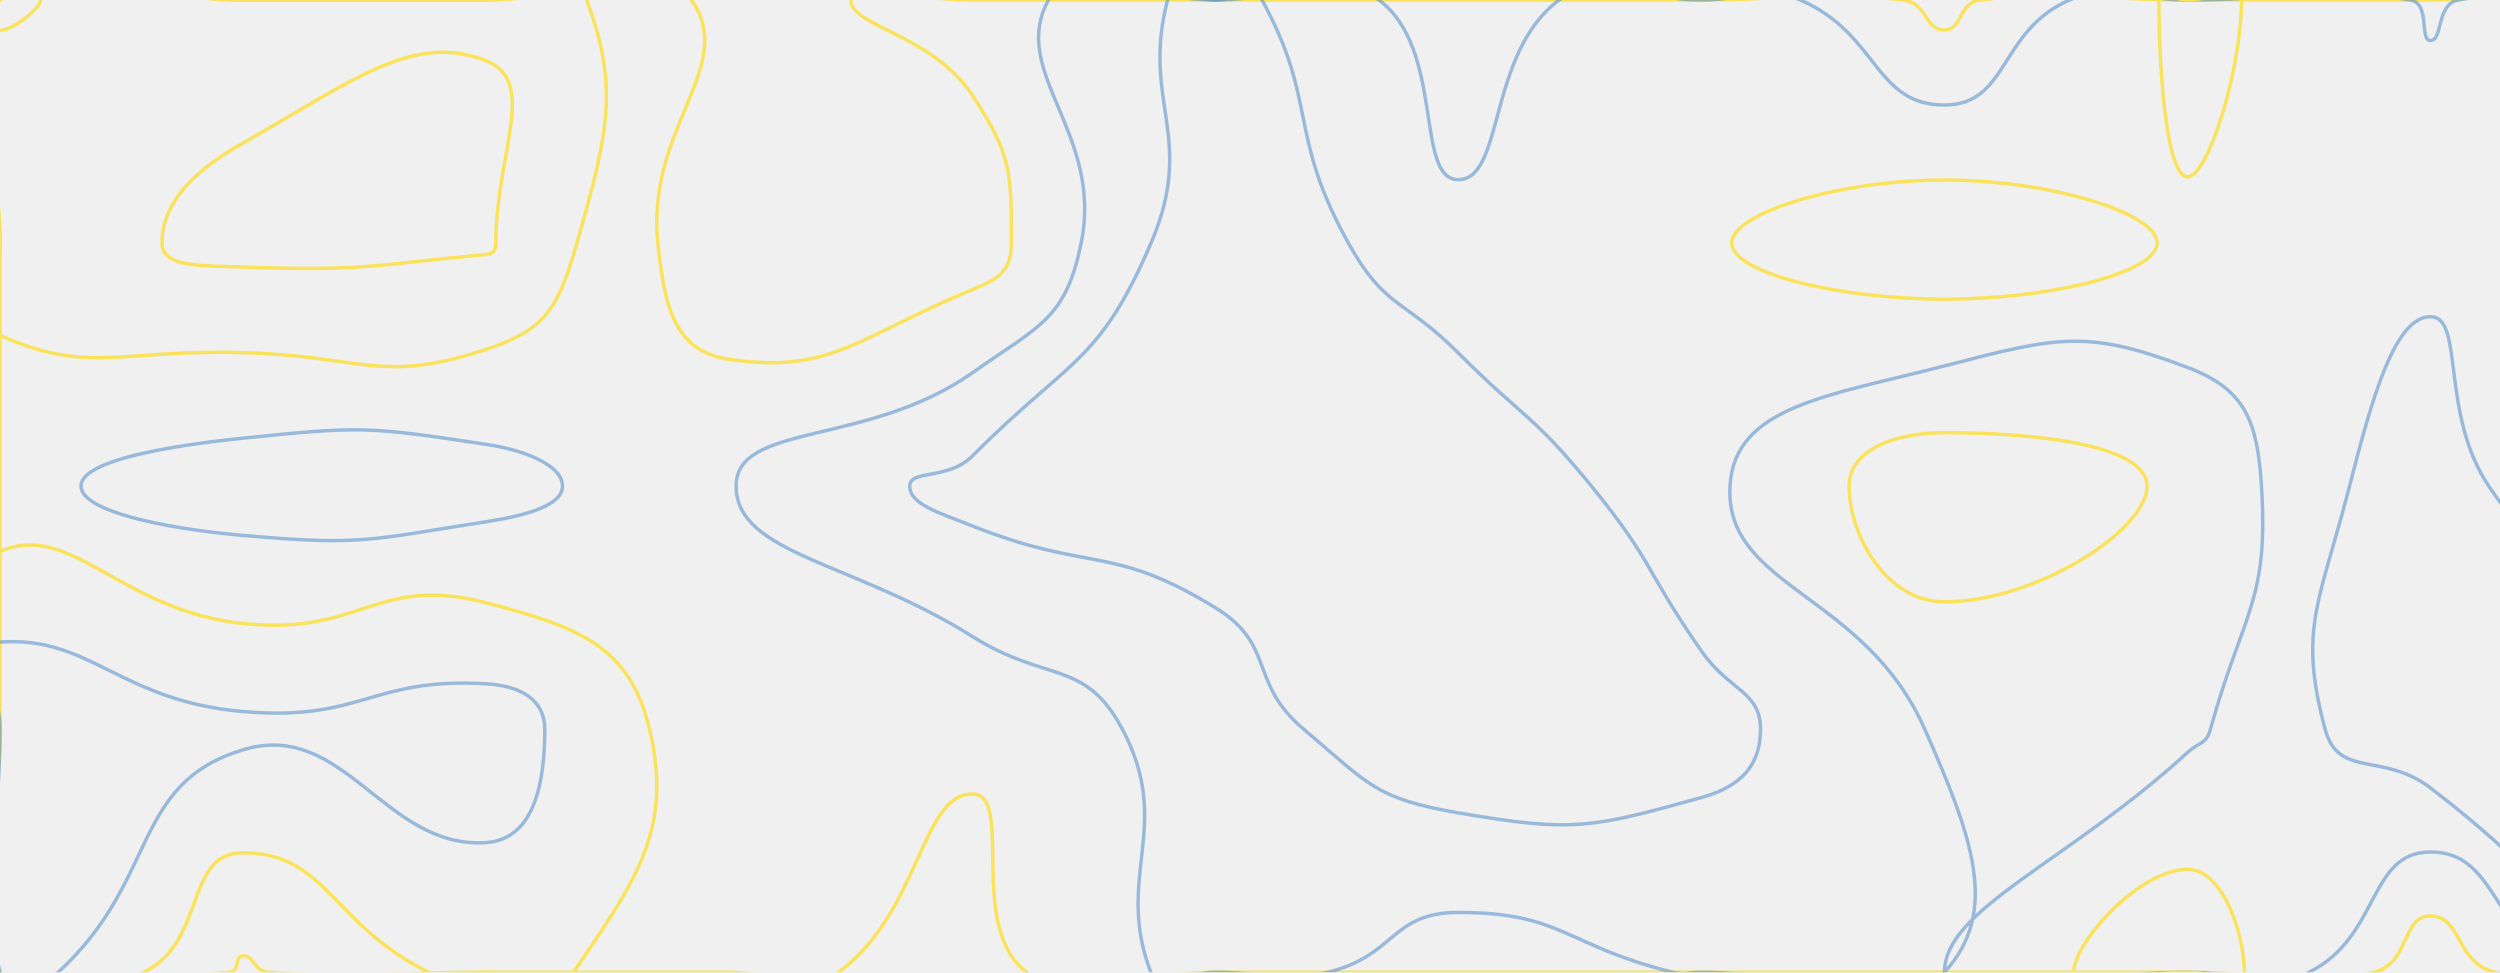
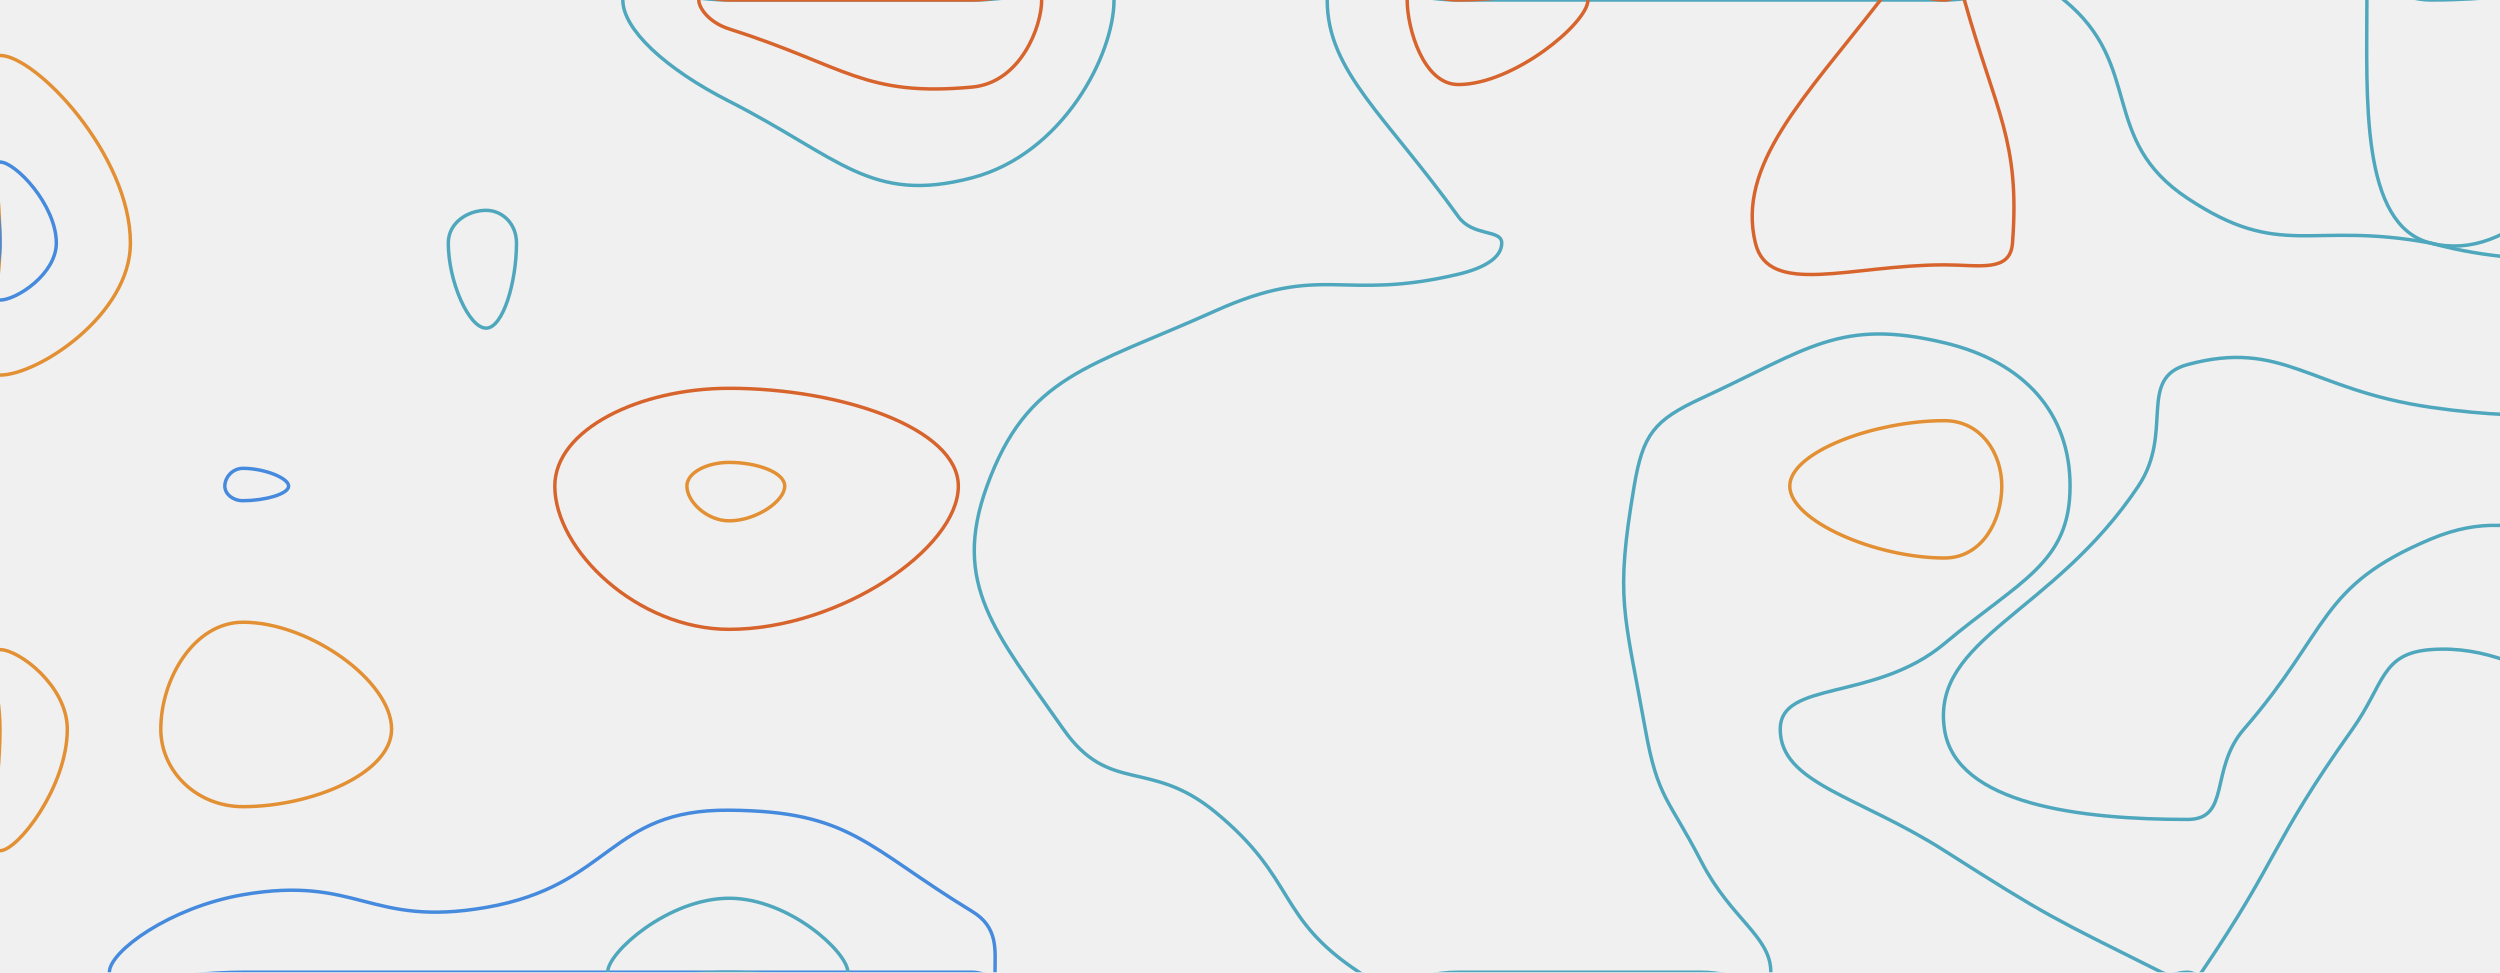
<svg xmlns="http://www.w3.org/2000/svg" version="1.1" width="1440" height="560" preserveAspectRatio="none" viewBox="0 0 1440 560">
-   <g class="all" mask="url(&quot;#SvgjsMask1003&quot;)" fill="none">
-     <path d="M398.28 0C425.21 38.11 371.95 73.49 378.93 140C382.81 176.97 388.28 202.26 420 206.96C478.81 215.68 494.5 193.84 560 166.85C575.76 160.36 582.53 155.94 582.53 140C582.53 99.91 583.04 89.63 560 54.78C536.77 19.63 490 15.32 490 0C490 -12.07 525 0 560 0C630 0 630 0 700 0C770 0 770 0 840 0C910 0 910 0 980 0C1038.13 0 1040.38 -6.9 1096.27 0C1110.38 1.74 1108.43 17.28 1120 17.28C1130.59 17.28 1127.73 1.59 1140.59 0C1197.73 -7.05 1200.3 0 1260 0C1330 0 1330 0 1400 0C1470 0 1505 -35 1540 0C1575 35 1540 70 1540 140C1540 190.83 1551.17 195.03 1540 241.67C1534.4 265.03 1506.46 261.26 1506.46 280C1506.46 297.74 1534.74 292.65 1540 314.62C1551.51 362.65 1540 367.31 1540 420C1540 490 1569.65 519.65 1540 560C1518.21 589.65 1484.44 570.96 1437.11 560C1414.44 554.75 1418.05 527.58 1400 527.58C1383.11 527.58 1388.28 555.13 1367.23 560C1318.28 571.34 1313.61 560 1260 560C1190 560 1190 560 1120 560C1050 560 1050 560 980 560C910 560 910 560 840 560C770 560 770 560 700 560C645.71 560 626.62 585.81 591.43 560C556.62 534.47 584.7 457.33 560 457.33C530.48 457.33 529.95 525.57 483 560C459.95 576.9 451.5 560 420 560C350 560 350 560 280 560C217.37 560 216.15 564.16 154.74 560C146.15 559.42 146.64 550.51 140 550.51C135.33 550.51 138.09 559.59 132.11 560C68.09 564.34 32.07 593.99 0 560C-33.99 523.99 0 490 0 420C0 350 0 350 0 280C0 210 0 210 0 140C0 70 -35 35 0 0C35 -35 70 0 140 0C210 0 210 0 280 0C339.14 0 375.74 -31.89 398.28 0" stroke="rgba(253, 223, 53, 1)" stroke-width="2" />
-     <path d="M140 252.39C92.16 257.32 46.67 266.01 46.67 280C46.67 294.02 92.13 304.2 140 308.41C208.8 314.46 211.66 311.08 280 300.53C303.66 296.88 324 290.97 324 280C324 268.67 304.26 259.58 280 255.94C212.26 245.77 208.83 245.29 140 252.39" stroke="rgba(51, 121, 194, 0.58)" stroke-width="2" />
-     <path d="M1120 249.23C1090.59 249.23 1065.1 259.46 1065.1 280C1065.1 308.18 1086.44 346.67 1120 346.67C1172.22 346.67 1236.67 305.67 1236.67 280C1236.67 256.95 1176.38 249.23 1120 249.23" stroke="rgba(253, 223, 53, 1)" stroke-width="2" />
-     <path d="M337.93 0C356.42 49.52 350.66 76.1 332.27 140C321.7 176.72 315.1 189.73 280 201.25C218.97 221.28 209.91 205.13 140 203.1C69.91 201.06 50.79 215.99 0 193.1C-19.21 184.44 0 166.55 0 140C0 70 -35 35 0 0C35 -35 70 0 140 0C210 0 210 0 280 0C308.97 0 330.29 -20.48 337.93 0" stroke="rgba(253, 223, 53, 1)" stroke-width="2" />
-     <path d="M622.76 140C635.75 76.5 580.93 41.66 603.92 0C619.55 -28.34 651.96 0 700 0C747.12 0 762.42 -23.51 794.23 0C832.42 28.23 814.66 103.48 840 103.48C866.57 103.48 856.65 30.6 898.05 0C926.65 -21.14 939.03 0 980 0C1008.47 0 1011.99 -10.79 1036.95 0C1081.99 19.46 1079.52 60.49 1120 60.49C1157.07 60.49 1151.41 17.56 1192.06 0C1221.41 -12.68 1226.03 0 1260 0C1324.16 0 1330.16 -9.69 1388.33 0C1400.16 1.97 1393.34 23.33 1400 23.33C1407.25 23.33 1403.1 2.17 1416.15 0C1473.1 -9.49 1510.93 -32.86 1540 0C1572.86 37.14 1540 70 1540 140C1540 170 1552.63 174.74 1540 200C1517.63 244.74 1470 240.89 1470 280C1470 317.02 1519.08 310.43 1540 352.26C1554.08 380.43 1540 386.13 1540 420C1540 490 1561.18 511.18 1540 560C1530.82 581.18 1504.89 572.67 1479.28 560C1434.89 538.04 1438.57 490.74 1400 490.74C1363.93 490.74 1370.92 539.76 1330 560C1300.92 574.39 1295 560 1260 560C1190 560 1120 586.95 1120 560C1120 523.68 1190.36 497.1 1260 433.46C1266.96 427.1 1270.73 428.94 1273.21 420C1292.03 352.21 1306.84 346.65 1302.61 280C1300.23 242.47 1293.35 224.27 1260 211.63C1202.04 189.66 1185.51 193.77 1120 210.77C1053.74 227.96 998.97 233.85 996.47 280C993.3 338.47 1074.01 341.48 1108.65 420C1135.77 481.48 1152.22 524.94 1120 560C1087.89 594.94 1050 560 980 560C971.76 560 971.5 561.96 963.53 560C901.5 544.74 900.4 525.57 840 525.57C801.13 525.57 804.16 550.37 765 560C734.16 567.58 732.5 560 700 560C681.43 560 668.44 574.6 662.86 560C641.68 504.6 676.35 476.2 646.47 420C624.92 379.47 603.02 393.62 560 366.55C491.78 323.62 424 319.2 424 280C424 243.32 499.67 257.28 560 214.79C599.05 187.28 613.79 183.89 622.76 140" stroke="rgba(51, 121, 194, 0.58)" stroke-width="2" />
-     <path d="M0 317.61C41.15 299.72 68.65 351.59 140 359.13C208.65 366.38 216.61 330.72 280 347.2C333.68 361.16 362.85 372.34 374.14 420C388.05 478.74 365.43 507.9 330.4 560C318.36 577.9 305.2 560 280 560C263.42 560 261.33 567.12 246.84 560C191.33 532.71 188.13 491.19 140 491.19C106.12 491.19 119.17 542.13 82.82 560C49.17 576.54 15.39 586.02 0 560C-26.02 516.02 0 490 0 420C0 368.81 -28.85 330.15 0 317.61" stroke="rgba(253, 223, 53, 1)" stroke-width="2" />
-     <path d="M93.33 140C93.33 118.43 108.81 99.89 140 82.35C202.15 47.39 237.46 18.16 280 35C310.26 46.98 285.6 88.45 285.6 140C285.6 144.23 284.22 146.16 280 146.56C211.42 153.06 209.28 156.23 140 153.8C115.95 152.95 93.33 154.15 93.33 140" stroke="rgba(253, 223, 53, 1)" stroke-width="2" />
-     <path d="M23.33 0C23.33 4.86 7.29 17.5 0 17.5C-4.37 17.5 -5 3.75 0 0C6.67 -5 23.33 -3.89 23.33 0" stroke="rgba(253, 223, 53, 1)" stroke-width="2" />
-     <path d="M662.99 140C689.26 78.66 657.07 58.55 672.55 0C675.58 -11.45 686.28 0 700 0C713.46 0 721.04 -10.74 726.92 0C759.37 59.26 741.39 76.57 776.67 140C797.93 178.24 808.34 171.66 840 203.33C878.34 241.66 882.57 238.19 916.67 280C952.57 324.03 947.42 328.15 980 375C996.11 398.15 1014.05 398.06 1014.05 420C1014.05 440.25 1003.55 452.86 980 459.38C916.53 476.96 906.52 479.63 840 468.2C791.97 459.94 788.66 451.87 750.91 420C718.66 392.77 735.27 371.63 700 350C639.81 313.09 628.28 330.07 560 302.91C540.28 295.07 524 290.38 524 280C524 270.29 546.14 276.7 560 262.74C615.63 206.7 632.99 210.03 662.99 140" stroke="rgba(51, 121, 194, 0.58)" stroke-width="2" />
-     <path d="M997.5 140C997.5 122.77 1058.75 103.7 1120 103.7C1181.25 103.7 1242.5 122.77 1242.5 140C1242.5 157.08 1181.25 172.31 1120 172.31C1058.75 172.31 997.5 157.08 997.5 140" stroke="rgba(253, 223, 53, 1)" stroke-width="2" />
-     <path d="M1260 101.82C1248.29 101.82 1243.53 43.9 1243.53 0C1243.53 -7.01 1251.76 0 1260 0C1275.55 0 1291.11 -11.51 1291.11 0C1291.11 39.4 1272.08 101.82 1260 101.82" stroke="rgba(253, 223, 53, 1)" stroke-width="2" />
-     <path d="M1466.67 140C1466.67 95.66 1520.18 21.54 1540 21.54C1556.85 21.54 1540 80.77 1540 140C1540 149.17 1547.16 158.33 1540 158.33C1510.49 158.33 1466.67 164.06 1466.67 140" stroke="rgba(51, 121, 194, 0.58)" stroke-width="2" />
-     <path d="M1353.33 280C1366.53 228.37 1379.47 182.42 1400 182.42C1419.58 182.42 1405.35 238.22 1433.54 280C1475.35 341.95 1495.52 331.4 1540 389.89C1548.75 401.4 1540 404.94 1540 420C1540 490 1548.19 498.19 1540 560C1538.91 568.19 1528.67 565.47 1521.45 560C1458.67 512.42 1463.65 502.8 1400 453.89C1372.55 432.8 1346.97 448.76 1339.25 420C1323.63 361.82 1336.16 347.16 1353.33 280" stroke="rgba(51, 121, 194, 0.58)" stroke-width="2" />
-     <path d="M0 369.85C52.07 366.08 68.85 403.76 140 409.86C208.85 415.77 213.32 389.98 280 393.87C300.21 395.05 313.79 403.2 313.79 420C313.79 448.93 308.61 483.38 280 485.33C221.71 489.31 198.36 414.18 140 431.86C75.12 451.52 91.8 506.66 33.52 560C21.8 570.73 3.24 573.52 0 560C-13.52 503.52 0 490 0 420C0 394.92 -17.93 371.15 0 369.85" stroke="rgba(51, 121, 194, 0.58)" stroke-width="2" />
-     <path d="M1194.47 560C1194.47 543 1232.17 500.77 1260 500.77C1281.32 500.77 1292.77 540.05 1292.77 560C1292.77 569.66 1276.39 560 1260 560C1227.24 560 1194.47 572.61 1194.47 560" stroke="rgba(253, 223, 53, 1)" stroke-width="2" />
+   <g mask="url(&quot;#SvgjsMask1032&quot;)" fill="none">
+     <path d="M1120 242.31C1079.78 242.31 1030.91 260.38 1030.91 280C1030.91 299.93 1080.33 321.41 1120 321.41C1141.39 321.41 1153.03 300.32 1153.03 280C1153.03 260.77 1140.84 242.31 1120 242.31" stroke="rgba(226, 144, 51, 1)" stroke-width="2" />
+     <path d="M140 358.4C111.79 358.4 92.62 391.09 92.62 420C92.62 444.21 113.22 464.64 140 464.64C179.69 464.64 225.56 445.39 225.56 420C225.56 392.27 178.26 358.4 140 358.4" stroke="rgba(226, 144, 51, 1)" stroke-width="2" />
+     <path d="M0 31.93C20.62 31.93 75.12 89.2 75.12 140C75.12 181.26 21.95 216.05 0 216.05C-15.61 216.05 0 178.02 0 140C0 85.97 -16.94 31.93 0 31.93" stroke="rgba(226, 144, 51, 1)" stroke-width="2" />
+     <path d="M258.22 140C258.22 128.14 269.62 121.15 280 121.15C289.26 121.15 297.5 128.78 297.5 140C297.5 162.7 289.67 189 280 189C270.03 189 258.22 162.07 258.22 140" stroke="rgba(78, 167, 189, 1)" stroke-width="2" />
+     <path d="M420 58.33C383.21 39.61 358.75 16.92 358.75 0C358.75 -12.25 389.38 0 420 0C490 0 490 0 560 0C600.84 0 641.67 -19.66 641.67 0C641.67 31.53 612.27 88.64 560 102.39C501.43 117.8 483.84 90.81 420 58.33" stroke="rgba(78, 167, 189, 1)" stroke-width="2" />
+     <path d="M840 124.78C798.14 66.48 764.47 41.1 764.47 0C764.47 -21.29 802.24 0 840 0C910 0 910 0 980 0C1050 0 1050 0 1120 0C1154.43 0 1165.16 -19.33 1188.85 0C1235.16 37.78 1208.7 80.2 1260 114.21C1314.27 150.2 1330 127.11 1400 140C1400 140 1400 140 1400 140C1470 158.96 1498.91 136.83 1540 177.92C1568.91 206.83 1540 228.96 1540 280C1540 342.82 1572.68 383.66 1540 405.64C1502.68 430.75 1463.9 369.22 1400 374.18C1371.4 376.4 1373.5 393.94 1355 420C1307.54 486.85 1313.36 493.27 1268.08 560C1265.86 563.27 1264.04 560 1260 560C1252.5 560 1251.63 563.32 1245 560C1181.63 528.32 1180.28 528.43 1120 490C1070.49 458.43 1025.41 451.29 1025.41 420C1025.41 391.64 1080.02 404.23 1120 370.7C1163.49 334.23 1192.36 324.51 1192.36 280C1192.36 237.88 1166 208.39 1120 197.44C1059.82 183.11 1041.91 200.84 980 229.44C952.55 242.12 946.33 250.23 941.28 280C930.17 345.51 935.53 352.03 947.69 420C954.89 460.21 961.04 459.64 980 496.36C997.19 529.64 1020 539.23 1020 560C1020 571.05 1000 560 980 560C910 560 910 560 840 560C811.43 560 804.94 574.55 782.86 560C734.94 528.42 747.22 506.54 700 467.73C662.04 436.54 639.1 457.96 612.5 420C573.34 364.1 547.94 336.57 568.48 280C591.69 216.1 626.78 211.98 700 179.07C762.54 150.96 772.23 174 840 157.95C854.73 154.46 865 148.5 865 140C865 131.92 848.4 136.48 840 124.78" stroke="rgba(78, 167, 189, 1)" stroke-width="2" />
+     <path d="M1400 140C1359.33 129.82 1363.33 55.85 1363.33 0C1363.33 -14.15 1381.66 0 1400 0C1470 0 1486.8 -16.8 1540 0C1556.8 5.31 1554.47 29.74 1540 44.21C1484.47 99.74 1447.67 151.93 1400 140" stroke="rgba(78, 167, 189, 1)" stroke-width="2" />
+     <path d="M129.5 280C129.5 275.14 133.71 269.76 140 269.76C152.08 269.76 166.25 275.29 166.25 280C166.25 284.61 152.35 288.4 140 288.4C133.97 288.4 129.5 284.46 129.5 280" stroke="rgba(69, 138, 221, 1)" stroke-width="2" />
+     <path d="M319.57 280C319.57 247.39 368.26 223.66 420 223.66C484.48 223.66 552 246.7 552 280C552 316.12 483.33 362.5 420 362.5C367.12 362.5 319.57 316.81 319.57 280" stroke="rgba(215, 100, 44, 1)" stroke-width="2" />
+     <path d="M0 374.18C10.99 374.18 38.77 395.18 38.77 420C38.77 453.09 10.34 490 0 490C-9.05 490 0 455 0 420C0 397.09 -8.39 374.18 0 374.18" stroke="rgba(226, 144, 51, 1)" stroke-width="2" />
+     <path d="M63 560C63 548.03 97.87 522.61 140 515.36C206.37 503.94 212.55 534.4 280 522.67C352.55 510.05 350.2 466.09 420 466.67C490.2 467.25 498.57 487.56 560 525C575.14 534.23 573.13 547.05 573.13 560C573.13 564.55 566.57 560 560 560C490 560 490 560 420 560C350 560 350 560 280 560C210 560 210 560 140 560C101.5 560 63 570.35 63 560" stroke="rgba(69, 138, 221, 1)" stroke-width="2" />
+     <path d="M0 93.33C8.91 93.33 32.44 118.06 32.44 140C32.44 157.82 9.48 172.84 0 172.84C-6.74 172.84 0 156.42 0 140C0 116.66 -7.31 93.33 0 93.33" stroke="rgba(69, 138, 221, 1)" stroke-width="2" />
+     <path d="M420 16.67C408.68 13.07 402.5 4.83 402.5 0C402.5 -3.5 411.25 0 420 0C490 0 490 0 560 0C580 0 600 -9.63 600 0C600 15.44 587.74 47.58 560 50.15C497.74 55.92 487.43 38.14 420 16.67" stroke="rgba(215, 100, 44, 1)" stroke-width="2" />
+     <path d="M840 48.7C819.71 48.7 810.53 16.04 810.53 0C810.53 -8.31 825.26 0 840 0C877.34 0 914.67 -11.1 914.67 0C914.67 13.25 871.78 48.7 840 48.7" stroke="rgba(215, 100, 44, 1)" stroke-width="2" />
+     <path d="M1011.11 140C1000.25 95.03 1039.04 56.73 1083.16 0C1093.48 -13.27 1101.58 0 1120 0C1125.74 0 1130.02 -5.21 1131.48 0C1149.62 64.79 1163.66 80.8 1159.2 140C1157.92 157.08 1140.21 152.56 1120 152.56C1066.17 152.56 1018.67 171.31 1011.11 140" stroke="rgba(215, 100, 44, 1)" stroke-width="2" />
+     <path d="M395.65 280C395.65 272.09 407.46 266.34 420 266.34C435.63 266.34 452 271.93 452 280C452 288.76 435.35 300 420 300C407.18 300 395.65 288.92 395.65 280" stroke="rgba(226, 144, 51, 1)" stroke-width="2" />
+     <path d="M1231.69 280C1252.45 248.86 1230.8 217.88 1260 210C1314.96 195.17 1329.7 224.34 1400 234.59C1469.7 244.75 1482 232.02 1540 250.83C1552 254.72 1540 265.41 1540 280C1540 297.95 1554.28 312.78 1540 315.9C1484.28 328.06 1459.07 285.71 1400 310.55C1335.32 337.76 1342.51 362.33 1292.5 420C1272.51 443.05 1285.11 472 1260 472C1198.86 472 1126.44 463.65 1120 420C1112.28 367.65 1182.45 353.86 1231.69 280" stroke="rgba(78, 167, 189, 1)" stroke-width="2" />
+     <path d="M350 560C350 548.51 385.11 517.39 420 517.39C454.3 517.39 488.37 548.48 488.37 560C488.37 569.78 454.18 560 420 560C385 560 350 569.81 350 560" stroke="rgba(78, 167, 189, 1)" stroke-width="2" />
  </g>
  <defs>
-     <mask id="SvgjsMask1003">
+     <mask id="SvgjsMask1032">
      <rect width="1440" height="560" fill="#ffffff" />
    </mask>
    <style>
-           .all {
-             opacity: 0.8;
-           }
-           </style>
+         svg { 
+           opacity: 1;
+         }
+         </style>
  </defs>
</svg>
